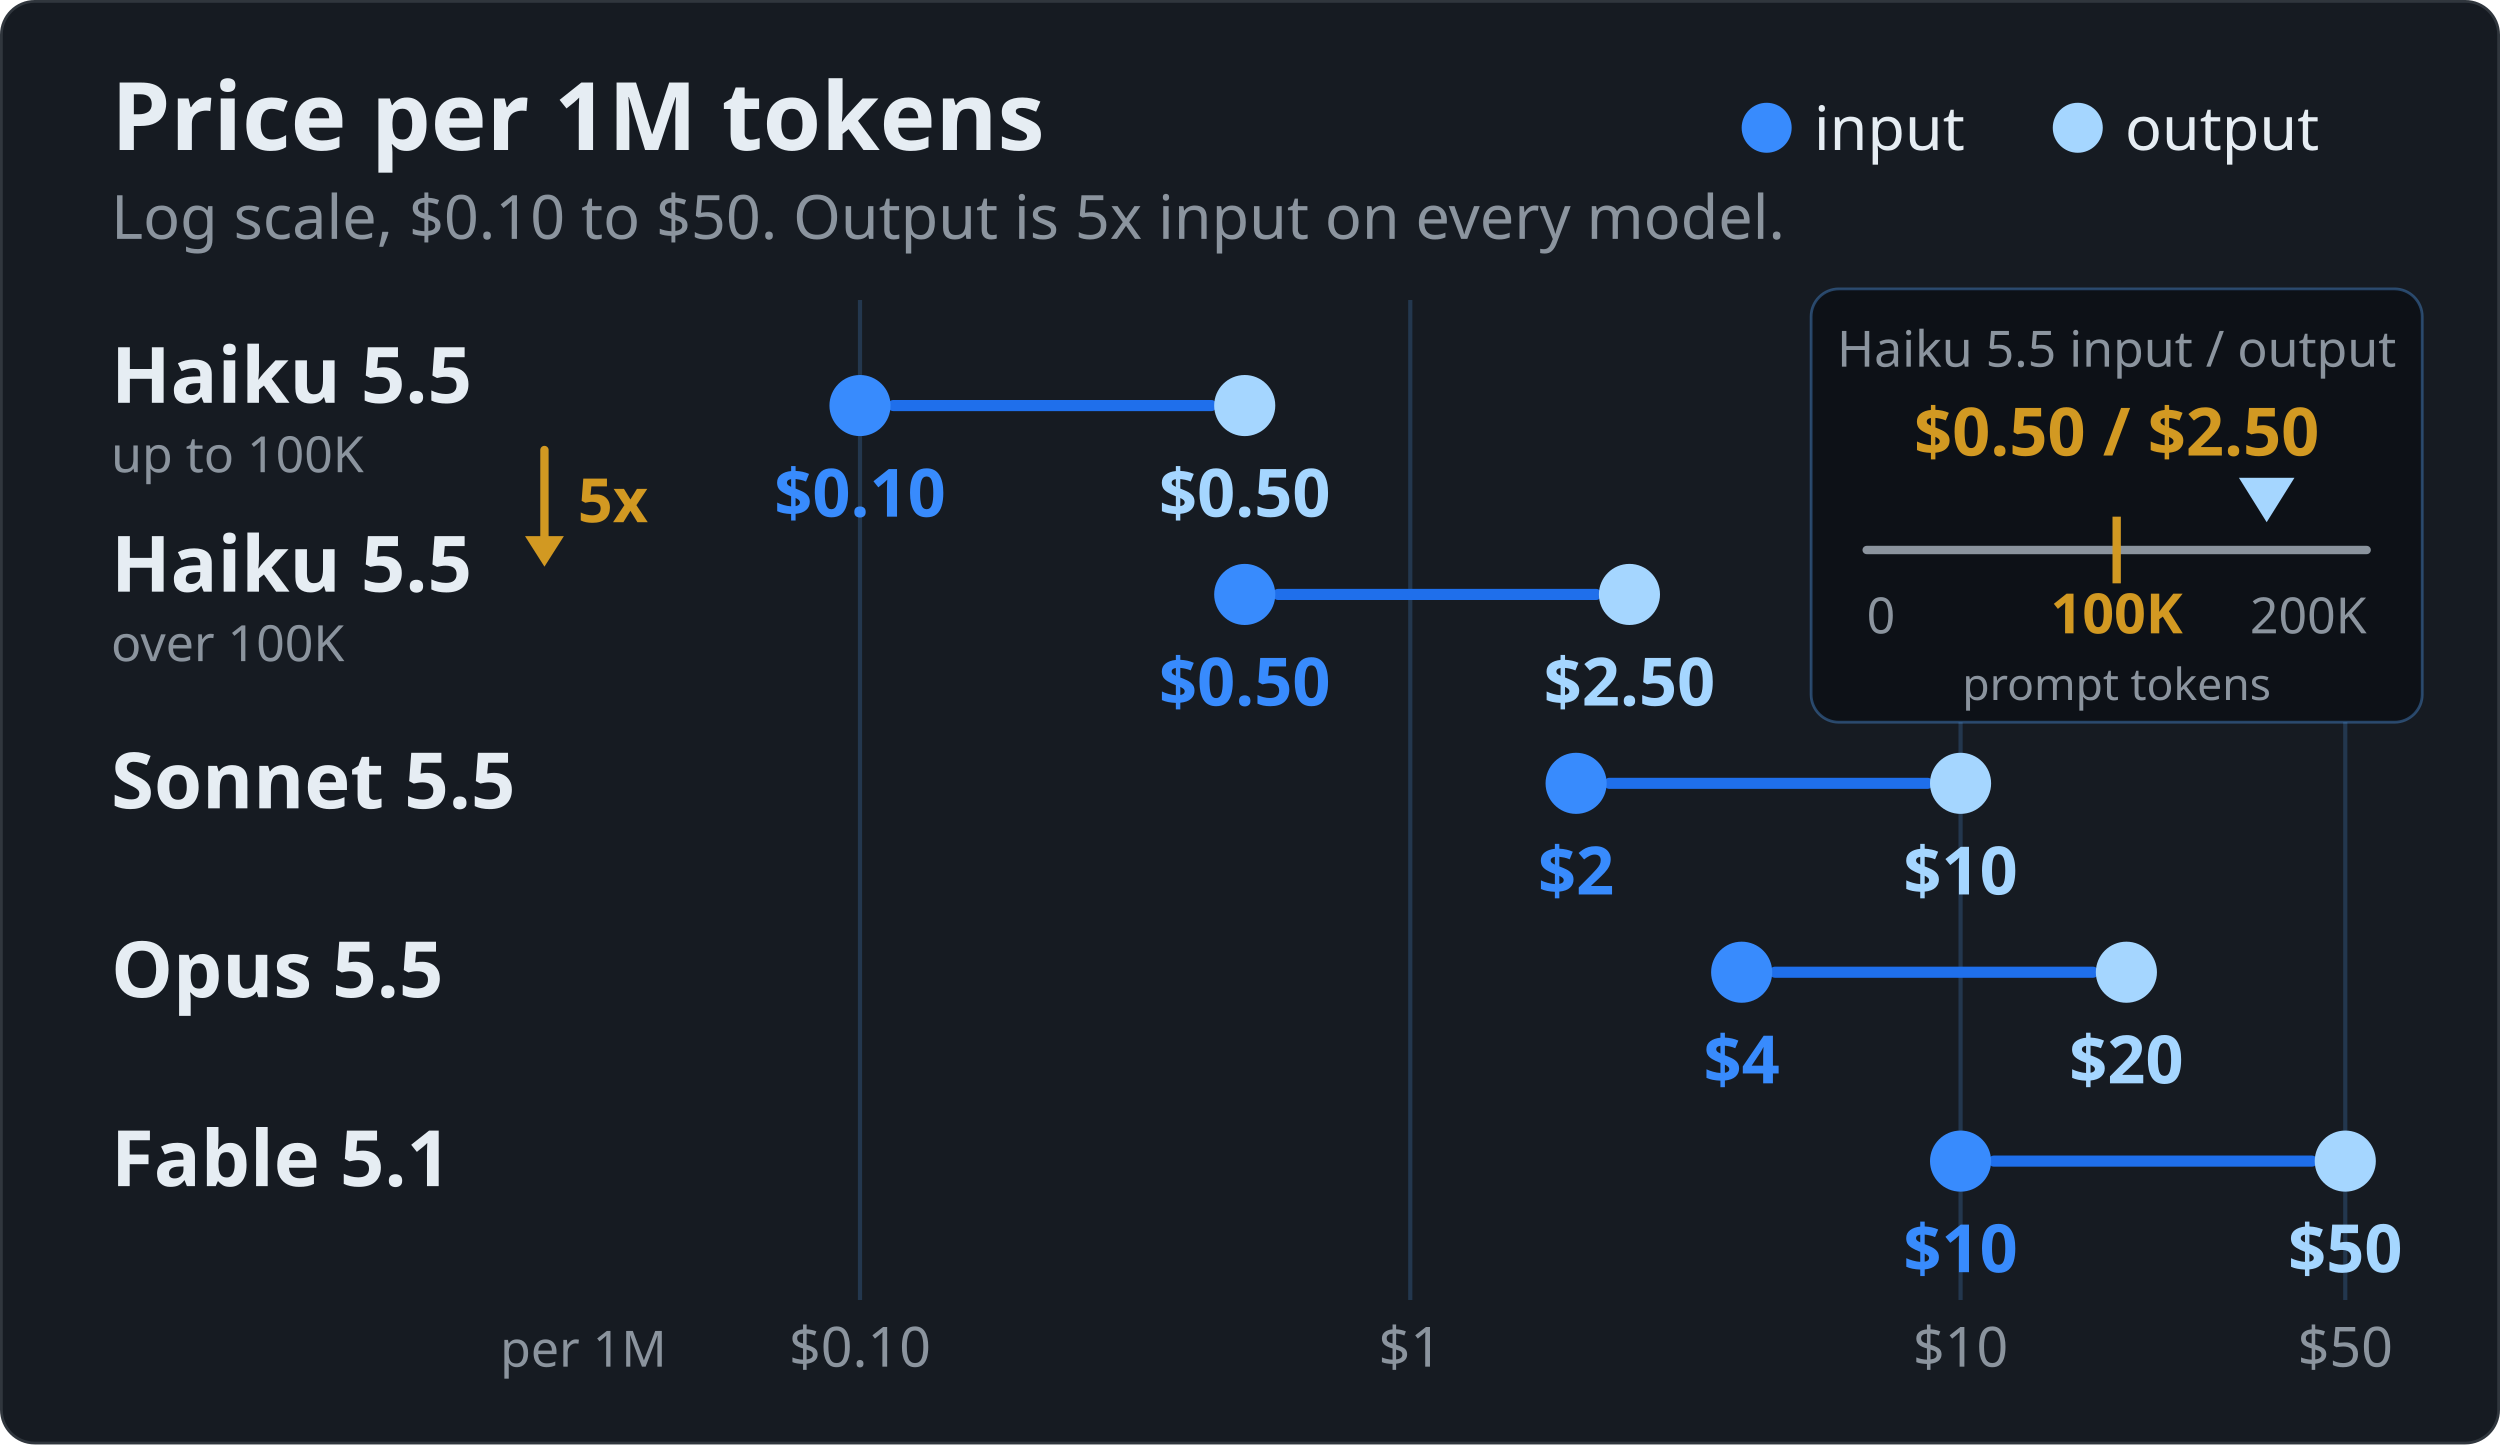
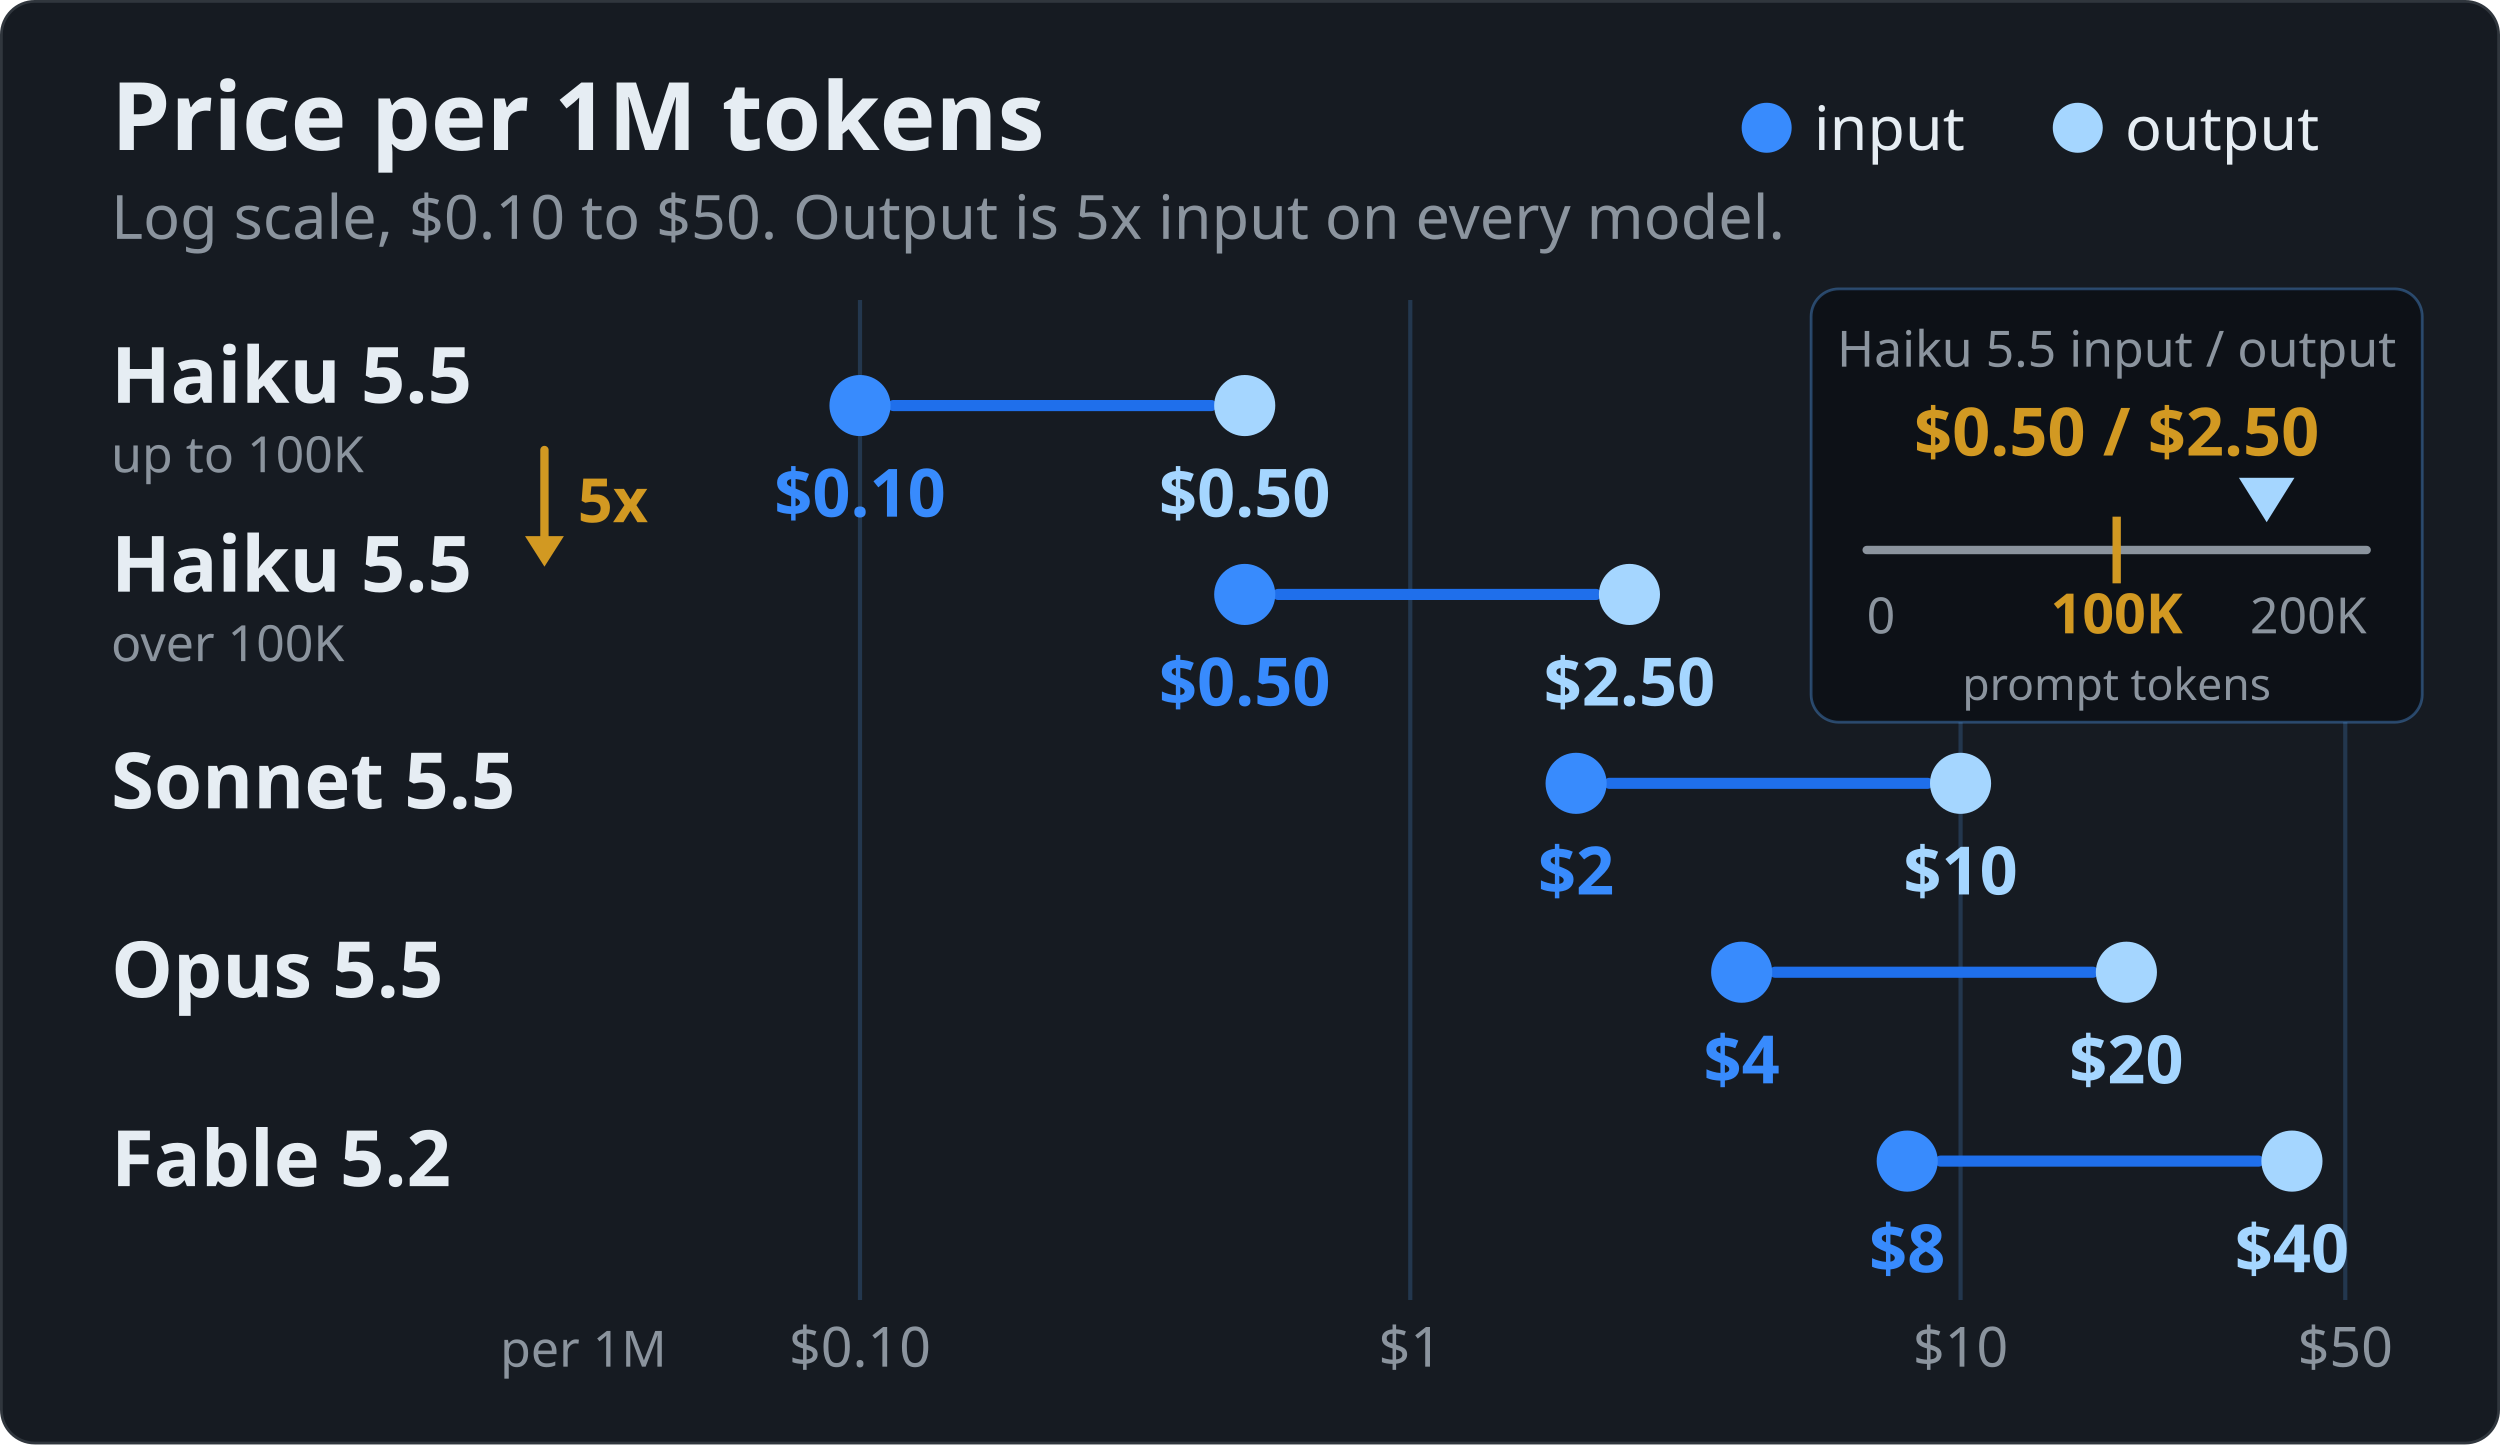
<svg xmlns="http://www.w3.org/2000/svg" width="900" height="520" viewBox="0 0 900 520" role="img" aria-labelledby="ml-t ml-d">
  <style>text{font-family:-apple-system,BlinkMacSystemFont,'Segoe UI','Noto Sans',Helvetica,Arial,sans-serif}.b{font-weight:700}.t{fill:#e6edf3}.m{fill:#8b949e}.ac{fill:#79c0ff}.mono{font-family:ui-monospace,SFMono-Regular,'SF Mono',Menlo,Consolas,'Liberation Mono',monospace}@keyframes k0{0%{opacity:0;transform:translate(-14px,0px)}2.73%{opacity:0;transform:translate(-14px,0px);animation-timing-function:cubic-bezier(.22,1,.36,1)}6.82%{opacity:1;transform:translate(0,0)}100%{opacity:1;transform:translate(0,0)}}.k0{animation:k0 11s linear infinite}@keyframes k1{0%{opacity:0;transform:scaleX(0)}4.55%{opacity:0;transform:scaleX(0);animation-timing-function:cubic-bezier(.22,1,.36,1)}10.91%{opacity:1;transform:scaleX(1)}100%{opacity:1;transform:scaleX(1)}}.k1{animation:k1 11s linear infinite}@keyframes k2{0%{opacity:0;transform:translateX(-138.469px)}4.55%{opacity:0;transform:translateX(-138.469px);animation-timing-function:cubic-bezier(.22,1,.36,1)}5.91%{opacity:1;transform:translateX(-117.699px);animation-timing-function:cubic-bezier(.22,1,.36,1)}10.91%{opacity:1;transform:translateX(0)}100%{opacity:1;transform:translateX(0)}}.k2{animation:k2 11s linear infinite}@keyframes k3{0%{opacity:0;transform:translate(-14px,0px)}5.27%{opacity:0;transform:translate(-14px,0px);animation-timing-function:cubic-bezier(.22,1,.36,1)}9.36%{opacity:1;transform:translate(0,0)}100%{opacity:1;transform:translate(0,0)}}.k3{animation:k3 11s linear infinite}@keyframes k4{0%{opacity:0;transform:scaleX(0)}7.09%{opacity:0;transform:scaleX(0);animation-timing-function:cubic-bezier(.22,1,.36,1)}13.45%{opacity:1;transform:scaleX(1)}100%{opacity:1;transform:scaleX(1)}}.k4{animation:k4 11s linear infinite}@keyframes k5{0%{opacity:0;transform:translateX(-138.469px)}7.09%{opacity:0;transform:translateX(-138.469px);animation-timing-function:cubic-bezier(.22,1,.36,1)}8.45%{opacity:1;transform:translateX(-117.699px);animation-timing-function:cubic-bezier(.22,1,.36,1)}13.45%{opacity:1;transform:translateX(0)}100%{opacity:1;transform:translateX(0)}}.k5{animation:k5 11s linear infinite}@keyframes k6{0%{opacity:0;transform:translate(-14px,0px)}7.82%{opacity:0;transform:translate(-14px,0px);animation-timing-function:cubic-bezier(.22,1,.36,1)}11.91%{opacity:1;transform:translate(0,0)}100%{opacity:1;transform:translate(0,0)}}.k6{animation:k6 11s linear infinite}@keyframes k7{0%{opacity:0;transform:scaleX(0)}9.64%{opacity:0;transform:scaleX(0);animation-timing-function:cubic-bezier(.22,1,.36,1)}16%{opacity:1;transform:scaleX(1)}100%{opacity:1;transform:scaleX(1)}}.k7{animation:k7 11s linear infinite}@keyframes k8{0%{opacity:0;transform:translateX(-138.469px)}9.64%{opacity:0;transform:translateX(-138.469px);animation-timing-function:cubic-bezier(.22,1,.36,1)}11%{opacity:1;transform:translateX(-117.699px);animation-timing-function:cubic-bezier(.22,1,.36,1)}16%{opacity:1;transform:translateX(0)}100%{opacity:1;transform:translateX(0)}}.k8{animation:k8 11s linear infinite}@keyframes k9{0%{opacity:0;transform:translate(-14px,0px)}10.36%{opacity:0;transform:translate(-14px,0px);animation-timing-function:cubic-bezier(.22,1,.36,1)}14.45%{opacity:1;transform:translate(0,0)}100%{opacity:1;transform:translate(0,0)}}.k9{animation:k9 11s linear infinite}@keyframes k10{0%{opacity:0;transform:scaleX(0)}12.18%{opacity:0;transform:scaleX(0);animation-timing-function:cubic-bezier(.22,1,.36,1)}18.55%{opacity:1;transform:scaleX(1)}100%{opacity:1;transform:scaleX(1)}}.k10{animation:k10 11s linear infinite}@keyframes k11{0%{opacity:0;transform:translateX(-138.469px)}12.18%{opacity:0;transform:translateX(-138.469px);animation-timing-function:cubic-bezier(.22,1,.36,1)}13.55%{opacity:1;transform:translateX(-117.699px);animation-timing-function:cubic-bezier(.22,1,.36,1)}18.55%{opacity:1;transform:translateX(0)}100%{opacity:1;transform:translateX(0)}}.k11{animation:k11 11s linear infinite}@keyframes k12{0%{opacity:0;transform:translate(-14px,0px)}12.91%{opacity:0;transform:translate(-14px,0px);animation-timing-function:cubic-bezier(.22,1,.36,1)}17%{opacity:1;transform:translate(0,0)}100%{opacity:1;transform:translate(0,0)}}.k12{animation:k12 11s linear infinite}@keyframes k13{0%{opacity:0;transform:scaleX(0)}14.73%{opacity:0;transform:scaleX(0);animation-timing-function:cubic-bezier(.22,1,.36,1)}21.09%{opacity:1;transform:scaleX(1)}100%{opacity:1;transform:scaleX(1)}}.k13{animation:k13 11s linear infinite}@keyframes k14{0%{opacity:0;transform:translateX(-138.469px)}14.73%{opacity:0;transform:translateX(-138.469px);animation-timing-function:cubic-bezier(.22,1,.36,1)}16.09%{opacity:1;transform:translateX(-117.699px);animation-timing-function:cubic-bezier(.22,1,.36,1)}21.09%{opacity:1;transform:translateX(0)}100%{opacity:1;transform:translateX(0)}}.k14{animation:k14 11s linear infinite}@keyframes k15{0%{opacity:1;animation-timing-function:cubic-bezier(.65,0,.35,1)}38.18%{opacity:1;animation-timing-function:cubic-bezier(.65,0,.35,1)}40.91%{opacity:0.35;animation-timing-function:cubic-bezier(.65,0,.35,1)}51.82%{opacity:0.35;animation-timing-function:cubic-bezier(.65,0,.35,1)}55.45%{opacity:1;animation-timing-function:cubic-bezier(.65,0,.35,1)}100%{opacity:1;animation-timing-function:cubic-bezier(.65,0,.35,1)}}.k15{animation:k15 11s linear infinite}@keyframes k16{0%{opacity:1;animation-timing-function:cubic-bezier(.65,0,.35,1)}20.91%{opacity:1;animation-timing-function:cubic-bezier(.65,0,.35,1)}23.64%{opacity:0.35;animation-timing-function:cubic-bezier(.65,0,.35,1)}38.18%{opacity:0.35;animation-timing-function:cubic-bezier(.65,0,.35,1)}40.91%{opacity:1;animation-timing-function:cubic-bezier(.65,0,.35,1)}100%{opacity:1;animation-timing-function:cubic-bezier(.65,0,.35,1)}}.k16{animation:k16 11s linear infinite}@keyframes k17{0%{opacity:0;transform:translate(0px,10px)}20.91%{opacity:0;transform:translate(0px,10px);animation-timing-function:cubic-bezier(.22,1,.36,1)}26.36%{opacity:1;transform:translate(0,0)}100%{opacity:1;transform:translate(0,0)}}.k17{animation:k17 11s linear infinite}@keyframes k18{0%{transform:translateX(-108px)}29.09%{transform:translateX(-108px);animation-timing-function:linear}49.09%{transform:translateX(0)}100%{transform:translateX(0)}}.k18{animation:k18 11s linear infinite}@keyframes k19{0%{opacity:0}22.73%{opacity:0;animation-timing-function:cubic-bezier(.22,1,.36,1)}26.36%{opacity:1}38%{opacity:1;animation-timing-function:cubic-bezier(.22,1,.36,1)}39.09%{opacity:0}100%{opacity:0}}.k19{animation:k19 11s linear infinite}@keyframes k20{0%{opacity:0}38%{opacity:0;animation-timing-function:cubic-bezier(.22,1,.36,1)}40%{opacity:1}100%{opacity:1}}.k20{animation:k20 11s linear infinite}@keyframes k21{0%{opacity:0;transform:translate(0px,-8px)}39.09%{opacity:0;transform:translate(0px,-8px);animation-timing-function:cubic-bezier(.22,1,.36,1)}43.64%{opacity:1;transform:translate(0,0)}100%{opacity:1;transform:translate(0,0)}}.k21{animation:k21 11s linear infinite}@keyframes kstage{0%,87.27%{opacity:1}94.55%,100%{opacity:0}}.kstage{animation:kstage 11s linear infinite}</style>
  <rect x="0.5" y="0.5" width="899" height="519" rx="12" fill="#161b22" stroke="#30363d" />
  <text x="40" y="54" font-size="34" class="b t">Price per 1M tokens</text>
  <text x="40" y="86" font-size="22" class="m">Log scale, $0.10 to $50. Output is 5x input on every model.</text>
  <circle cx="636" cy="46" r="9" fill="#388bfd" />
  <text x="653" y="54" font-size="22" class="t">input</text>
  <circle cx="748" cy="46" r="9" fill="#a5d6ff" />
  <text x="765" y="54" font-size="22" class="t">output</text>
  <path d="M309.6 108 V468" stroke="#58a6ff" stroke-opacity="0.2" stroke-width="1.5" />
  <text x="309.6" y="492" text-anchor="middle" font-size="20" class="m">$0.10</text>
  <path d="M507.7 108 V468" stroke="#58a6ff" stroke-opacity="0.2" stroke-width="1.5" />
  <text x="507.7" y="492" text-anchor="middle" font-size="20" class="m">$1</text>
  <path d="M705.8 108 V468" stroke="#58a6ff" stroke-opacity="0.2" stroke-width="1.5" />
  <text x="705.8" y="492" text-anchor="middle" font-size="20" class="m">$10</text>
  <path d="M844.3 108 V468" stroke="#58a6ff" stroke-opacity="0.2" stroke-width="1.5" />
  <text x="844.3" y="492" text-anchor="middle" font-size="20" class="m">$50</text>
  <text x="240" y="492" text-anchor="end" font-size="18" class="m">per 1M</text>
  <g class="kstage">
    <g class="k15">
      <rect class="k1" style="transform-box:fill-box;transform-origin:left center" x="319.6" y="144" width="118.5" height="4" rx="2" fill="#1f6feb" />
      <g class="k0">
        <text x="40" y="145" font-size="28" class="b t">Haiku 5.5</text>
        <text x="40" y="170" font-size="18" class="m">up to 100K</text>
        <circle cx="309.6" cy="146" r="11" fill="#388bfd" />
        <text x="309.6" y="186" text-anchor="middle" font-size="24" font-weight="700" fill="#388bfd">$0.10</text>
      </g>
      <g class="k2">
        <circle cx="448.1" cy="146" r="11" fill="#a5d6ff" />
        <text x="448.1" y="186" text-anchor="middle" font-size="24" font-weight="700" fill="#a5d6ff">$0.50</text>
      </g>
    </g>
    <g class="k16">
      <rect class="k4" style="transform-box:fill-box;transform-origin:left center" x="458.1" y="212" width="118.5" height="4" rx="2" fill="#1f6feb" />
      <g class="k3">
        <text x="40" y="213" font-size="28" class="b t">Haiku 5.5</text>
        <text x="40" y="238" font-size="18" class="m">over 100K</text>
        <circle cx="448.1" cy="214" r="11" fill="#388bfd" />
        <text x="448.1" y="254" text-anchor="middle" font-size="24" font-weight="700" fill="#388bfd">$0.50</text>
      </g>
      <g class="k5">
        <circle cx="586.6" cy="214" r="11" fill="#a5d6ff" />
        <text x="586.6" y="254" text-anchor="middle" font-size="24" font-weight="700" fill="#a5d6ff">$2.50</text>
      </g>
    </g>
    <g>
      <rect class="k7" style="transform-box:fill-box;transform-origin:left center" x="577.4" y="280" width="118.5" height="4" rx="2" fill="#1f6feb" />
      <g class="k6">
        <text x="40" y="291" font-size="28" class="b t">Sonnet 5.5</text>
        <circle cx="567.4" cy="282" r="11" fill="#388bfd" />
        <text x="567.4" y="322" text-anchor="middle" font-size="24" font-weight="700" fill="#388bfd">$2</text>
      </g>
      <g class="k8">
        <circle cx="705.8" cy="282" r="11" fill="#a5d6ff" />
        <text x="705.8" y="322" text-anchor="middle" font-size="24" font-weight="700" fill="#a5d6ff">$10</text>
      </g>
    </g>
    <g>
      <rect class="k10" style="transform-box:fill-box;transform-origin:left center" x="637.0" y="348" width="118.5" height="4" rx="2" fill="#1f6feb" />
      <g class="k9">
        <text x="40" y="359" font-size="28" class="b t">Opus 5.5</text>
        <circle cx="627.0" cy="350" r="11" fill="#388bfd" />
        <text x="627.0" y="390" text-anchor="middle" font-size="24" font-weight="700" fill="#388bfd">$4</text>
      </g>
      <g class="k11">
        <circle cx="765.5" cy="350" r="11" fill="#a5d6ff" />
        <text x="765.5" y="390" text-anchor="middle" font-size="24" font-weight="700" fill="#a5d6ff">$20</text>
      </g>
    </g>
    <g>
-       <rect class="k13" style="transform-box:fill-box;transform-origin:left center" x="715.8" y="416" width="118.5" height="4" rx="2" fill="#1f6feb" />
+       <rect class="k13" style="transform-box:fill-box;transform-origin:left center" x="696.6" y="416" width="118.5" height="4" rx="2" fill="#1f6feb" />
      <g class="k12">
-         <text x="40" y="427" font-size="28" class="b t">Fable 5.1</text>
-         <circle cx="705.8" cy="418" r="11" fill="#388bfd" />
-         <text x="705.8" y="458" text-anchor="middle" font-size="24" font-weight="700" fill="#388bfd">$10</text>
+         <text x="40" y="427" font-size="28" class="b t">Fable 5.2</text>
+         <circle cx="686.6" cy="418" r="11" fill="#388bfd" />
+         <text x="686.6" y="458" text-anchor="middle" font-size="24" font-weight="700" fill="#388bfd">$8</text>
      </g>
      <g class="k14">
-         <circle cx="844.3" cy="418" r="11" fill="#a5d6ff" />
-         <text x="844.3" y="458" text-anchor="middle" font-size="24" font-weight="700" fill="#a5d6ff">$50</text>
+         <circle cx="825.1" cy="418" r="11" fill="#a5d6ff" />
+         <text x="825.1" y="458" text-anchor="middle" font-size="24" font-weight="700" fill="#a5d6ff">$40</text>
      </g>
    </g>
    <g class="k21">
      <path d="M196 162 V196" stroke="#d29922" stroke-width="3" stroke-linecap="round" />
      <path d="M196 204 l-7 -11 h14 z" fill="#d29922" />
      <text x="208" y="188" font-size="22" font-weight="700" fill="#d29922">5x</text>
    </g>
    <g class="k17">
      <rect x="652" y="104" width="220" height="156" rx="10" fill="#0d1117" stroke="#58a6ff" stroke-opacity="0.35" />
      <text x="762" y="132" text-anchor="middle" font-size="18" class="m">Haiku 5.5 input / output</text>
      <text class="k19" x="762" y="164" text-anchor="middle" font-size="24" font-weight="700" fill="#388bfd" opacity="0">$0.10 / $0.50</text>
      <text class="k20" x="762" y="164" text-anchor="middle" font-size="24" font-weight="700" fill="#d29922">$0.50 / $2.50</text>
      <path d="M672 198 H852" stroke="#8b949e" stroke-width="3" stroke-linecap="round" />
      <path d="M762 186 V210" stroke="#d29922" stroke-width="3" />
      <text x="672" y="228" text-anchor="start" font-size="18" class="m">0</text>
      <text x="762" y="228" text-anchor="middle" font-size="20" font-weight="700" fill="#d29922">100K</text>
      <text x="852" y="228" text-anchor="end" font-size="18" class="m">200K</text>
      <text x="762" y="252" text-anchor="middle" font-size="16" class="m">prompt tokens</text>
      <path class="k18" d="M806 172 h20 l-10 16 z" fill="#a5d6ff" />
    </g>
  </g>
</svg>
